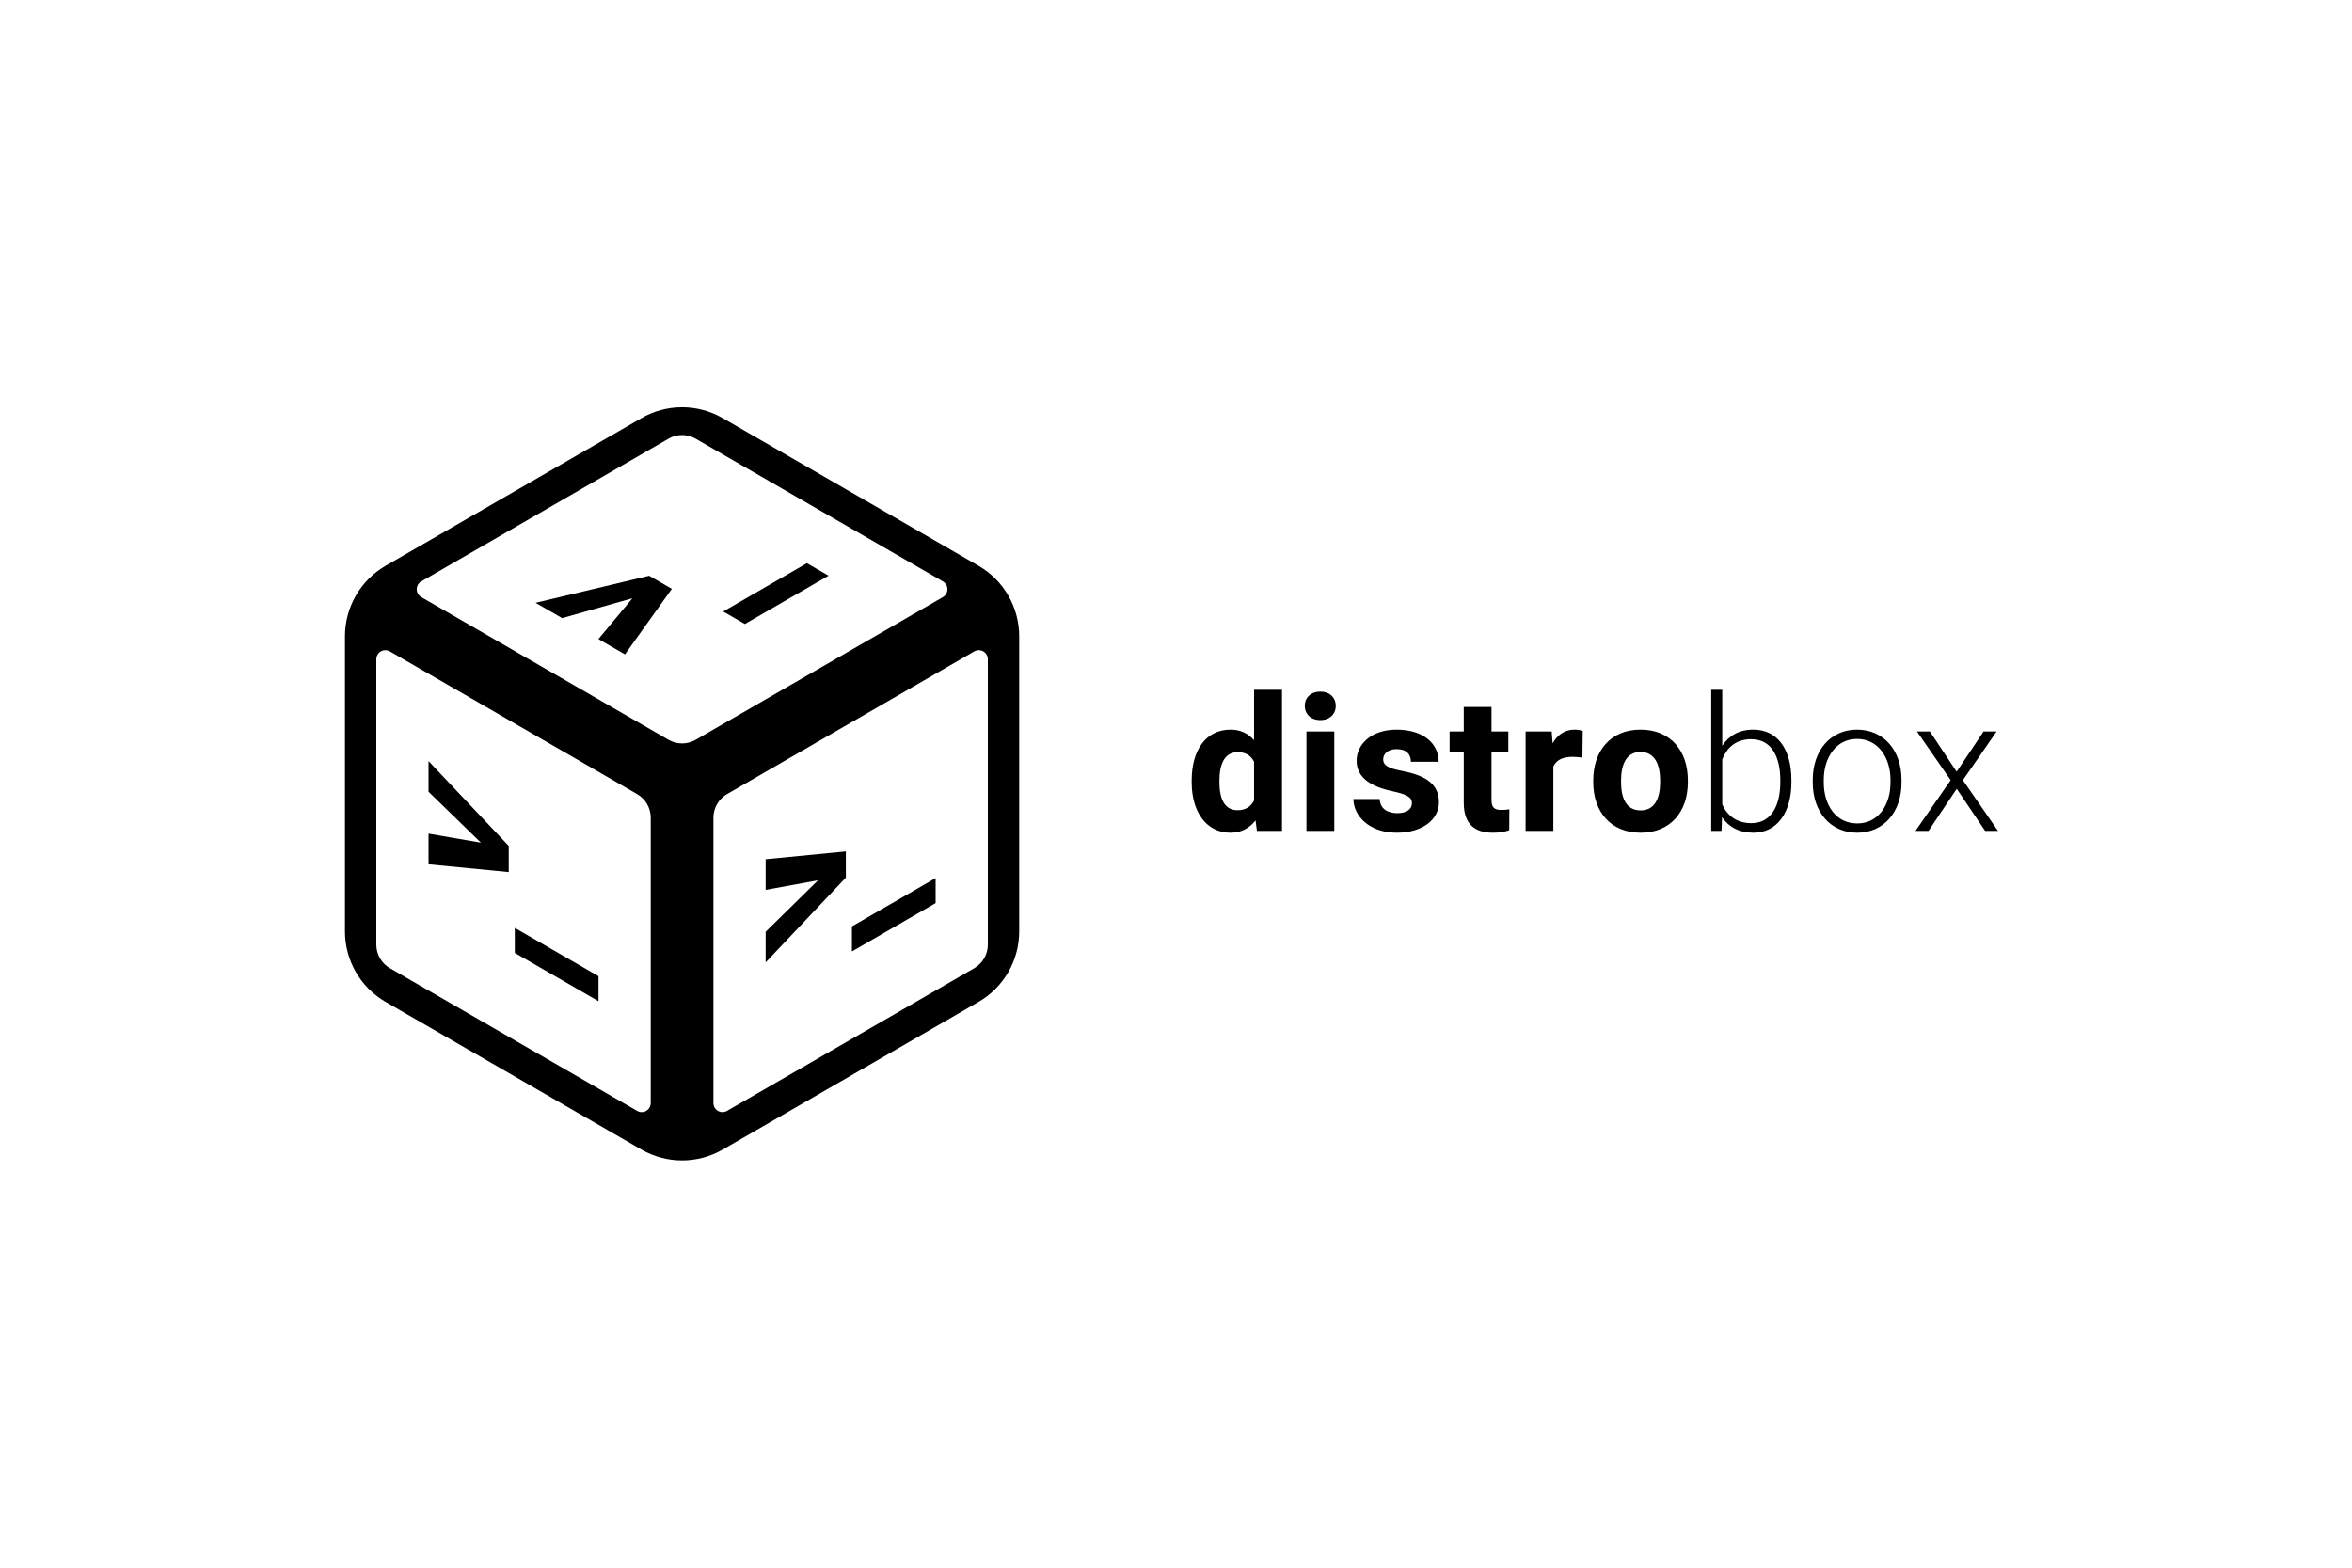
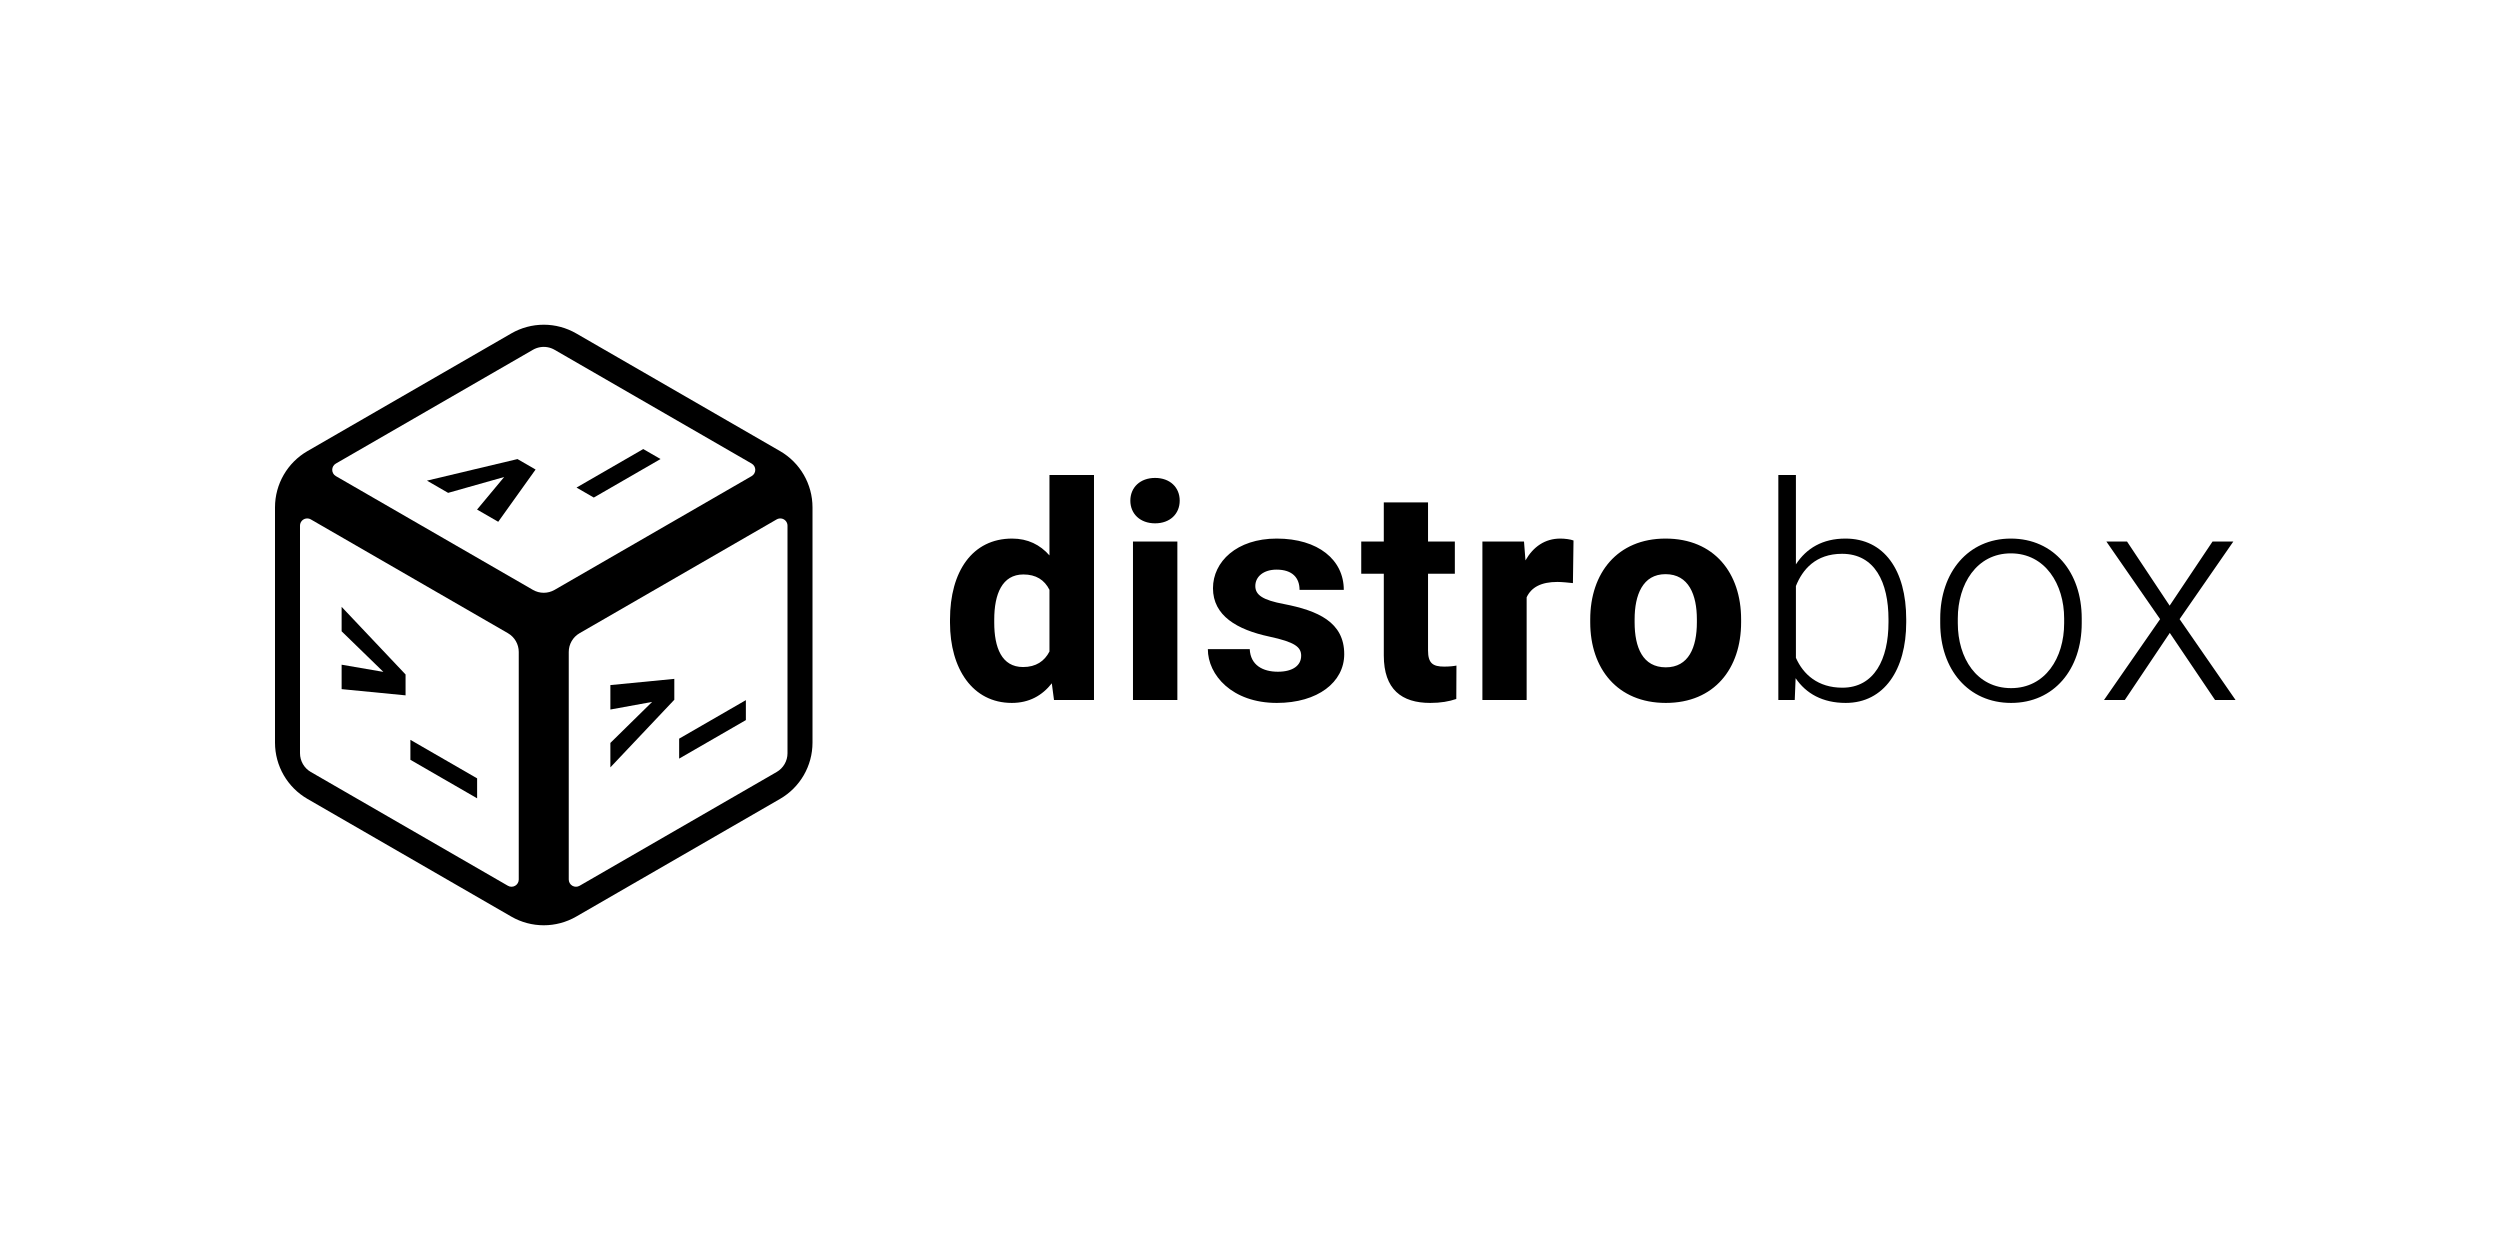
- <svg xmlns="http://www.w3.org/2000/svg" xml:space="preserve" width="300" height="200">
+ <svg xmlns="http://www.w3.org/2000/svg" xml:space="preserve" width="400" height="200">
  <defs>
+     <path id="b" d="M-290 25h240v65h-240z" />
    <path id="a" d="M-68 248h35v35h-35z" />
  </defs>
  <path d="M-132 51.781a10.392 10.392 0 0 0-5.195 1.393L-169.805 72A10.392 10.392 0 0 0-175 81v37.652a10.392 10.392 0 0 0 5.195 9l32.61 18.827a10.392 10.392 0 0 0 10.39 0l32.61-18.827a10.392 10.392 0 0 0 5.195-9V81a10.392 10.392 0 0 0-5.195-9l-32.61-18.826A10.392 10.392 0 0 0-132 51.78Zm-.602 3.6a3.464 3.464 0 0 1 2.334.412L-98.732 74a1.155 1.155 0 0 1 0 2l-31.536 18.207a3.464 3.464 0 0 1-3.464 0L-165.268 76a1.155 1.155 0 0 1 0-2l31.536-18.207a3.464 3.464 0 0 1 1.13-.412zm-37.443 27.412a1.155 1.155 0 0 1 .777.137l31.536 18.207a3.464 3.464 0 0 1 1.732 3v36.414a1.155 1.155 0 0 1-1.732 1l-31.536-18.207a3.464 3.464 0 0 1-1.732-3V83.93a1.155 1.155 0 0 1 .955-1.137zm76.09 0A1.155 1.155 0 0 1-93 83.93v36.414a3.464 3.464 0 0 1-1.732 3l-31.536 18.207a1.155 1.155 0 0 1-1.732-1v-36.414a3.464 3.464 0 0 1 1.732-3l31.536-18.207a1.155 1.155 0 0 1 .777-.137z" style="fill:#000;fill-opacity:1;stroke-width:19.861;stroke-linecap:round;stroke-linejoin:round" transform="translate(219 .174)" />
  <g style="font-weight:700;font-size:24px;font-family:Heebo;-inkscape-font-specification:&quot;Heebo Bold&quot;;text-align:center;text-anchor:middle;white-space:pre;shape-inside:url(#a);fill:#000;fill-opacity:1;stroke-width:12;stroke-linecap:round;stroke-linejoin:round" transform="translate(158.314 -150.628)">
    <path d="m-60.654 264.152 6.68-1.218-6.68 6.563v3.91l10.23-10.818v-3.342l-10.23.994zm21.679 1.691v-3.193l-10.675 6.163v3.194z" aria-label="&gt;_" style="fill:#000;fill-opacity:1" />
  </g>
  <g style="font-weight:700;font-size:24px;font-family:Heebo;-inkscape-font-specification:&quot;Heebo Bold&quot;;text-align:center;text-anchor:middle;white-space:pre;shape-inside:url(#a);fill:#000;fill-opacity:1;stroke-width:12;stroke-linecap:round;stroke-linejoin:round" transform="translate(115.314 -150.628)">
    <path d="m-60.654 251.635 6.68 6.495-6.68-1.15v3.91l10.23.995v-3.342l-10.23-10.818Zm21.679 26.725v-3.194l-10.675-6.163v3.193z" aria-label="&gt;_" style="fill:#000;fill-opacity:1" />
  </g>
  <g style="font-weight:700;font-size:24px;font-family:Heebo;-inkscape-font-specification:&quot;Heebo Bold&quot;;text-align:center;text-anchor:middle;white-space:pre;shape-inside:url(#a);fill:#000;fill-opacity:1;stroke-width:12;stroke-linecap:round;stroke-linejoin:round" transform="translate(136.814 -187.868)">
    <path d="m-65.113 266.726 8.965-2.537-4.336 5.21 3.386 1.955 5.977-8.362-2.895-1.672-14.484 3.45zm33.984-5.412-2.766-1.597-10.675 6.163 2.765 1.597z" aria-label="&gt;_" style="fill:#000;fill-opacity:1" />
  </g>
-   <g aria-label="distrobox" style="font-weight:700;font-size:24px;line-height:1.25;font-family:Heebo;-inkscape-font-specification:&quot;Heebo Bold&quot;;letter-spacing:.4px;fill:#000">
-     <path d="M176.74 99.566v.246c0 3.68 1.804 6.422 4.945 6.422 1.383 0 2.426-.586 3.2-1.57l.175 1.336h3.2V88h-3.563v6.434c-.75-.856-1.735-1.348-2.989-1.348-3.175 0-4.968 2.625-4.968 6.48zm3.539.246v-.246c0-2.039.633-3.609 2.332-3.609 1.008 0 1.687.434 2.086 1.23v4.934c-.399.774-1.078 1.242-2.11 1.242-1.722 0-2.308-1.57-2.308-3.55zm10.888-9.762c0 1.055.785 1.817 1.98 1.817 1.196 0 1.97-.762 1.97-1.816 0-1.055-.774-1.817-1.97-1.817-1.195 0-1.98.762-1.98 1.817zm3.762 15.95V93.32h-3.551V106Zm9.904-3.54c0 .763-.645 1.278-1.864 1.278-1.207 0-2.191-.527-2.25-1.804h-3.351c0 2.062 1.933 4.3 5.52 4.3 3.28 0 5.39-1.664 5.39-3.902 0-2.566-2.11-3.48-4.816-4.008-1.7-.316-2.297-.726-2.297-1.441 0-.75.656-1.313 1.699-1.313 1.277 0 1.84.668 1.84 1.618h3.539c0-2.391-2.04-4.102-5.367-4.102-3.2 0-5.098 1.852-5.098 3.973 0 2.203 1.934 3.316 4.5 3.867 2.074.445 2.555.844 2.555 1.535zm12.294-6.562V93.32h-2.144v-3.129h-3.54v3.13h-1.804v2.577h1.805v6.54c0 2.718 1.43 3.796 3.714 3.796.844 0 1.5-.117 2.086-.316l.012-2.672a5.225 5.225 0 0 1-.984.082c-.891 0-1.29-.258-1.29-1.289v-6.14zM222.87 106v-8.215c.376-.808 1.173-1.23 2.462-1.23.363 0 .902.058 1.242.093l.047-3.41c-.246-.093-.703-.152-1.055-.152-1.23 0-2.168.656-2.789 1.746l-.117-1.512h-3.328V106Zm5.088-6.457v.246c0 3.691 2.168 6.445 6.047 6.445 3.88 0 6.024-2.754 6.024-6.445v-.246c0-3.691-2.145-6.457-6.047-6.457-3.856 0-6.024 2.766-6.024 6.457zm3.551.246v-.246c0-1.945.645-3.61 2.473-3.61 1.863 0 2.508 1.665 2.508 3.61v.246c0 2.004-.657 3.598-2.485 3.598-1.851 0-2.496-1.594-2.496-3.598z" style="fill:#000" transform="translate(-24.74)" />
-     <path d="M253.237 99.79v-.247c0-3.938-1.77-6.457-4.863-6.457-1.828 0-3.117.773-3.96 2.062V88h-1.407v18h1.312l.07-1.746c.833 1.23 2.157 1.98 4.008 1.98 3.07 0 4.84-2.66 4.84-6.445zm-1.418-.247v.246c0 2.953-1.136 5.227-3.691 5.227-1.945 0-3.129-1.055-3.715-2.391v-5.742c.527-1.324 1.582-2.578 3.691-2.578 2.625 0 3.715 2.285 3.715 5.238zm4.139-.07v.386c0 3.692 2.238 6.375 5.671 6.375 3.422 0 5.649-2.683 5.649-6.375v-.386c0-3.692-2.227-6.387-5.672-6.387-3.41 0-5.648 2.695-5.648 6.387zm1.406.386v-.386c0-2.73 1.5-5.203 4.242-5.203 2.754 0 4.266 2.472 4.266 5.203v.386c0 2.778-1.512 5.192-4.243 5.192-2.765 0-4.265-2.414-4.265-5.192zm16.946-1.406-3.41-5.133h-1.652l4.301 6.211-4.488 6.469h1.664l3.597-5.367 3.622 5.367h1.64l-4.476-6.469 4.3-6.21h-1.664z" style="font-weight:300;-inkscape-font-specification:&quot;Heebo Light&quot;;fill:#000" transform="translate(-24.74)" />
+   <g aria-label="distrobox" style="font-weight:300;font-size:48px;font-family:Heebo;-inkscape-font-specification:&quot;Heebo Light&quot;;letter-spacing:.8px;white-space:pre;shape-inside:url(#b);fill:#000;stroke-width:12;stroke-linecap:round;stroke-linejoin:round" transform="translate(440.523 46.755)">
+     <path d="M-288.523 52.377v.493c0 7.36 3.609 12.843 9.89 12.843 2.766 0 4.852-1.171 6.399-3.14l.351 2.672h6.399v-36h-7.125v12.867c-1.5-1.711-3.47-2.695-5.977-2.695-6.351 0-9.937 5.25-9.937 12.96zm7.078.493v-.493c0-4.078 1.265-7.218 4.664-7.218 2.015 0 3.375.867 4.172 2.46v9.868c-.797 1.547-2.157 2.484-4.22 2.484-3.444 0-4.616-3.14-4.616-7.101zm21.776-19.524c0 2.11 1.57 3.633 3.961 3.633 2.39 0 3.938-1.523 3.938-3.633 0-2.11-1.547-3.633-3.938-3.633-2.39 0-3.96 1.524-3.96 3.633zm7.524 31.899v-25.36h-7.102v25.36zm19.807-7.078c0 1.523-1.289 2.554-3.726 2.554-2.414 0-4.383-1.054-4.5-3.61h-6.703c0 4.126 3.867 8.602 11.039 8.602 6.562 0 10.781-3.328 10.781-7.804 0-5.133-4.219-6.961-9.633-8.016-3.398-.633-4.593-1.453-4.593-2.883 0-1.5 1.312-2.625 3.398-2.625 2.555 0 3.68 1.336 3.68 3.235h7.078c0-4.782-4.078-8.203-10.735-8.203-6.398 0-10.195 3.703-10.195 7.945 0 4.406 3.867 6.633 9 7.734 4.149.89 5.11 1.688 5.11 3.07zm24.59-13.125v-5.157h-4.29v-6.258h-7.078v6.258h-3.609v5.157h3.61V58.12c0 5.437 2.859 7.593 7.43 7.593 1.687 0 3-.234 4.17-.632l.024-5.344c-.468.094-1.148.164-1.968.164-1.782 0-2.579-.516-2.579-2.578V45.042zm11.488 20.203v-16.43c.75-1.617 2.343-2.46 4.92-2.46.728 0 1.806.116 2.485.187l.094-6.82c-.492-.188-1.406-.305-2.11-.305-2.46 0-4.335 1.312-5.577 3.492l-.235-3.024h-6.656v25.36zm10.174-12.915v.493c0 7.383 4.336 12.89 12.094 12.89 7.758 0 12.047-5.507 12.047-12.89v-.492c0-7.383-4.29-12.914-12.094-12.914-7.711 0-12.047 5.53-12.047 12.914zm7.102.493v-.492c0-3.891 1.289-7.22 4.945-7.22 3.727 0 5.016 3.329 5.016 7.22v.492c0 4.008-1.313 7.195-4.97 7.195-3.702 0-4.991-3.187-4.991-7.195z" style="font-weight:700;-inkscape-font-specification:&quot;Heebo Bold&quot;;fill:#000" />
+     <path d="M-135.528 52.823v-.492c0-7.875-3.54-12.914-9.727-12.914-3.656 0-6.234 1.546-7.922 4.125V29.245h-2.812v36h2.625l.14-3.493c1.665 2.461 4.313 3.961 8.016 3.961 6.14 0 9.68-5.32 9.68-12.89zm-2.836-.492v.492c0 5.906-2.273 10.453-7.383 10.453-3.89 0-6.258-2.11-7.43-4.781V47.01c1.055-2.648 3.164-5.156 7.383-5.156 5.25 0 7.43 4.57 7.43 10.477zm8.277-.141v.773c0 7.383 4.476 12.75 11.343 12.75 6.844 0 11.297-5.367 11.297-12.75v-.773c0-7.383-4.453-12.773-11.344-12.773-6.82 0-11.296 5.39-11.296 12.773zm2.812.773v-.773c0-5.46 3-10.406 8.484-10.406 5.508 0 8.532 4.945 8.532 10.406v.773c0 5.555-3.024 10.383-8.485 10.383-5.531 0-8.531-4.828-8.531-10.383zm33.894-2.813-6.82-10.265h-3.305l8.601 12.422-8.976 12.938h3.328l7.195-10.735 7.242 10.735h3.282l-8.954-12.938 8.602-12.422h-3.328z" style="fill:#000" />
  </g>
</svg>
